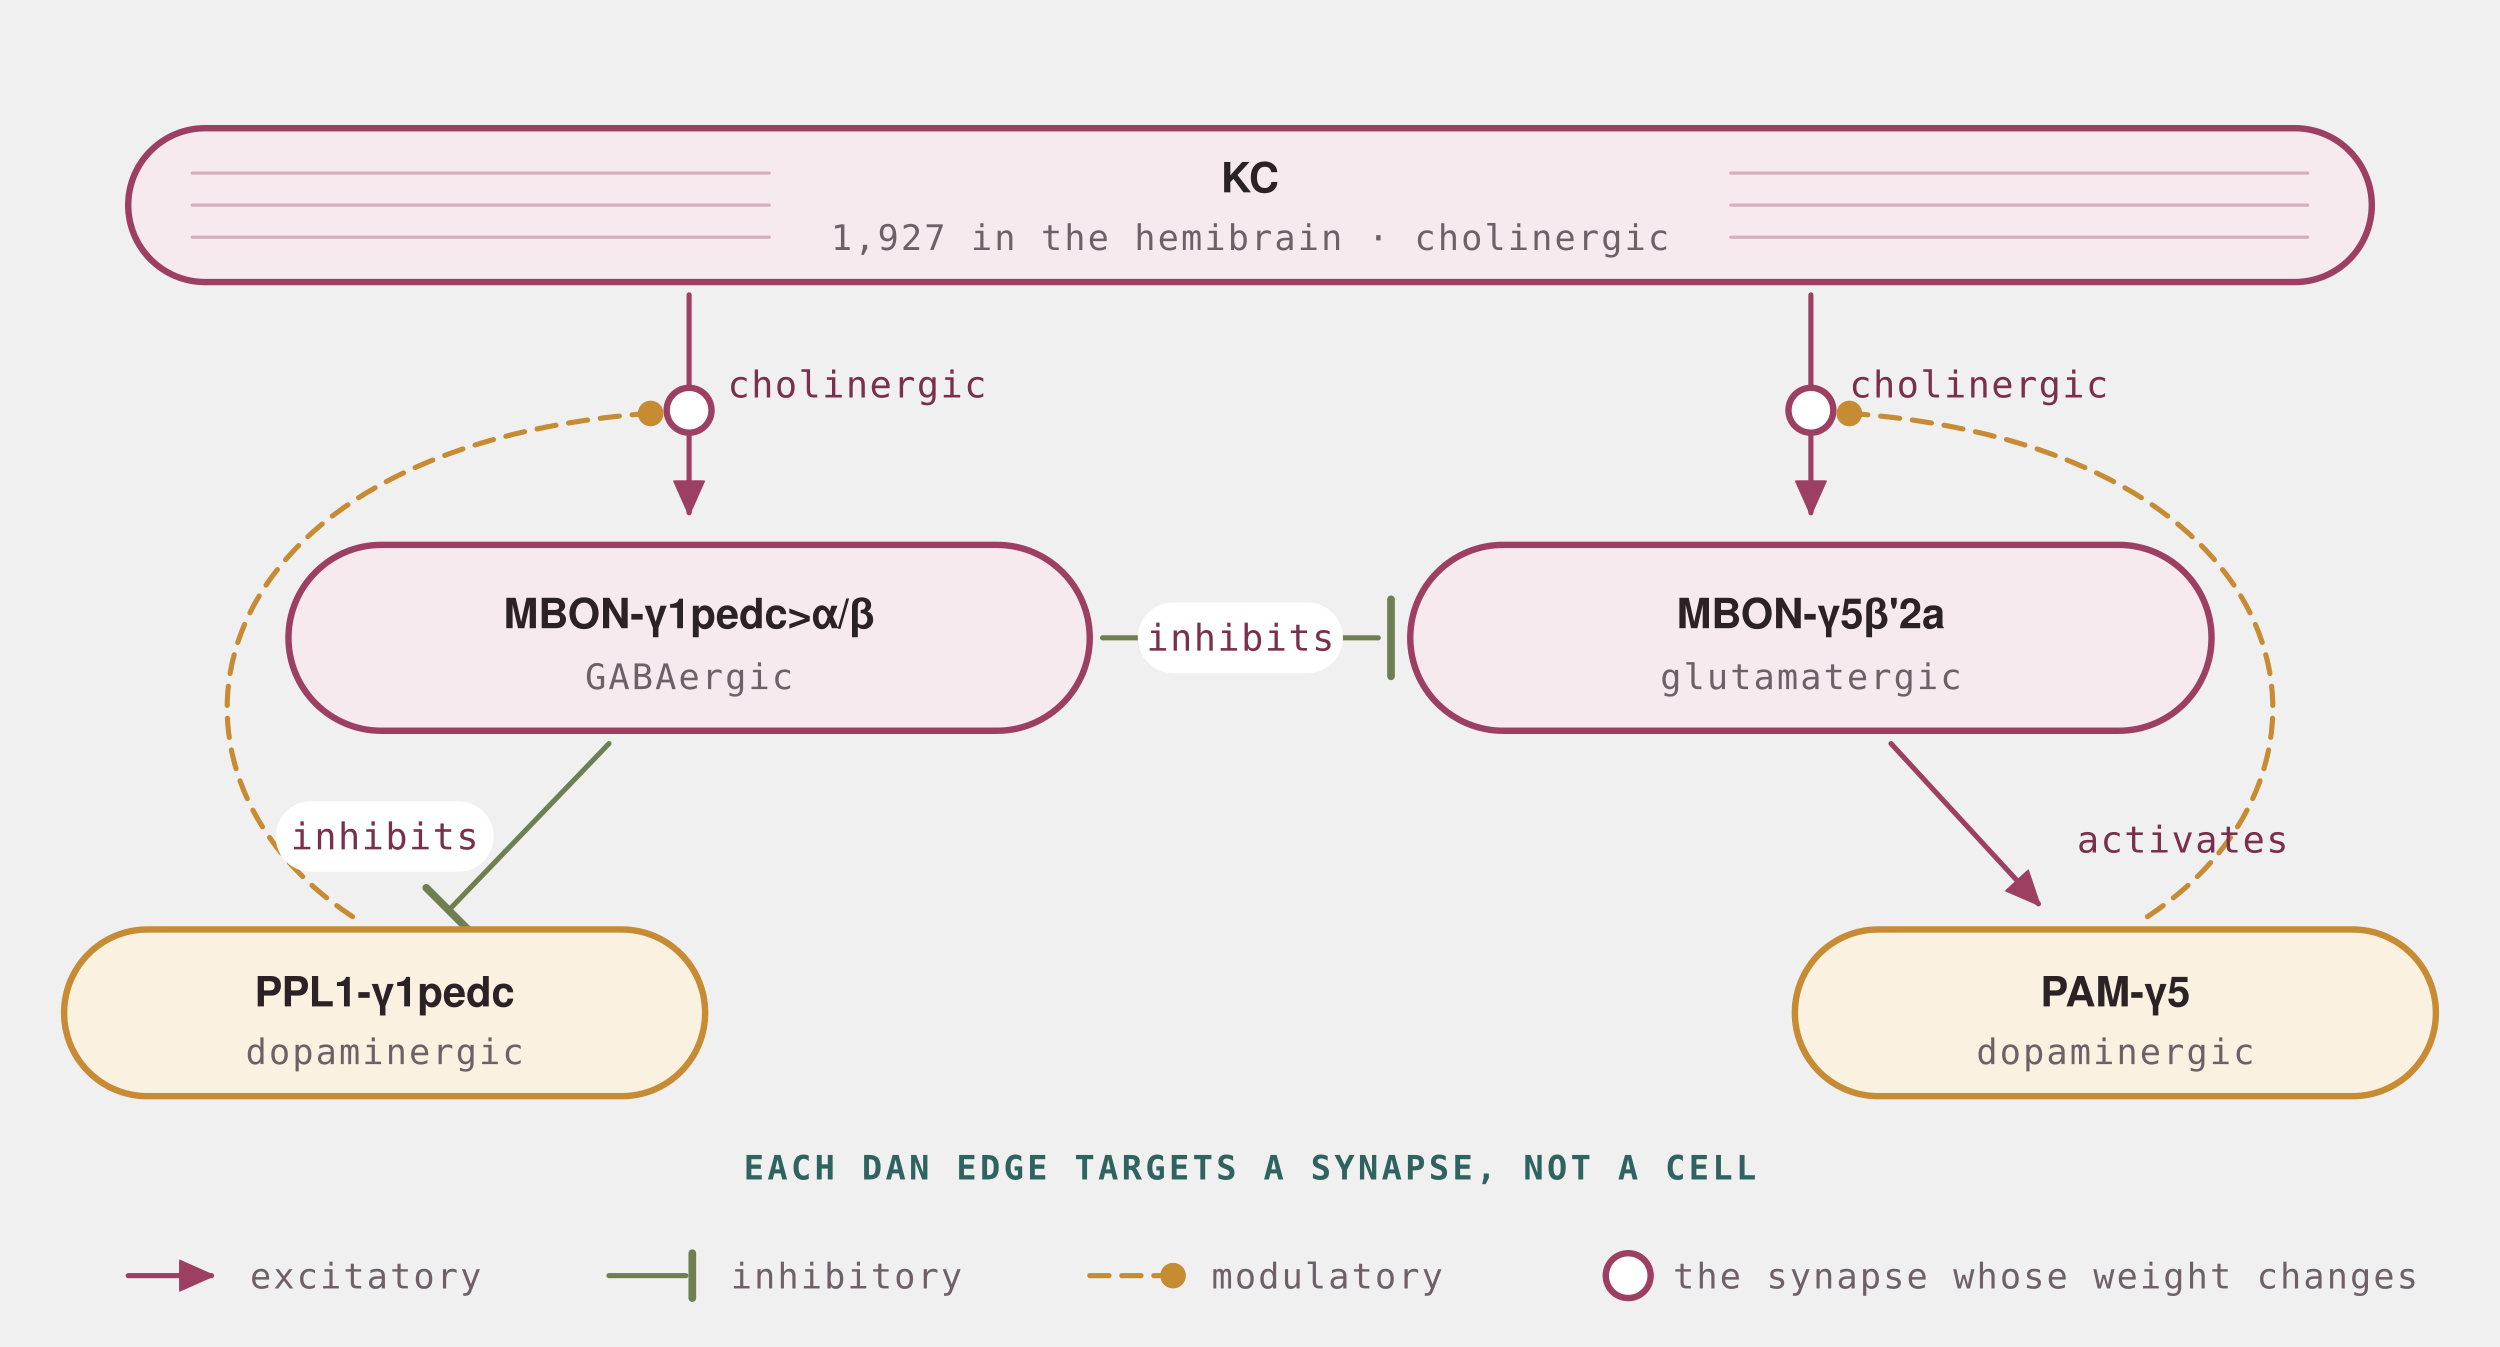
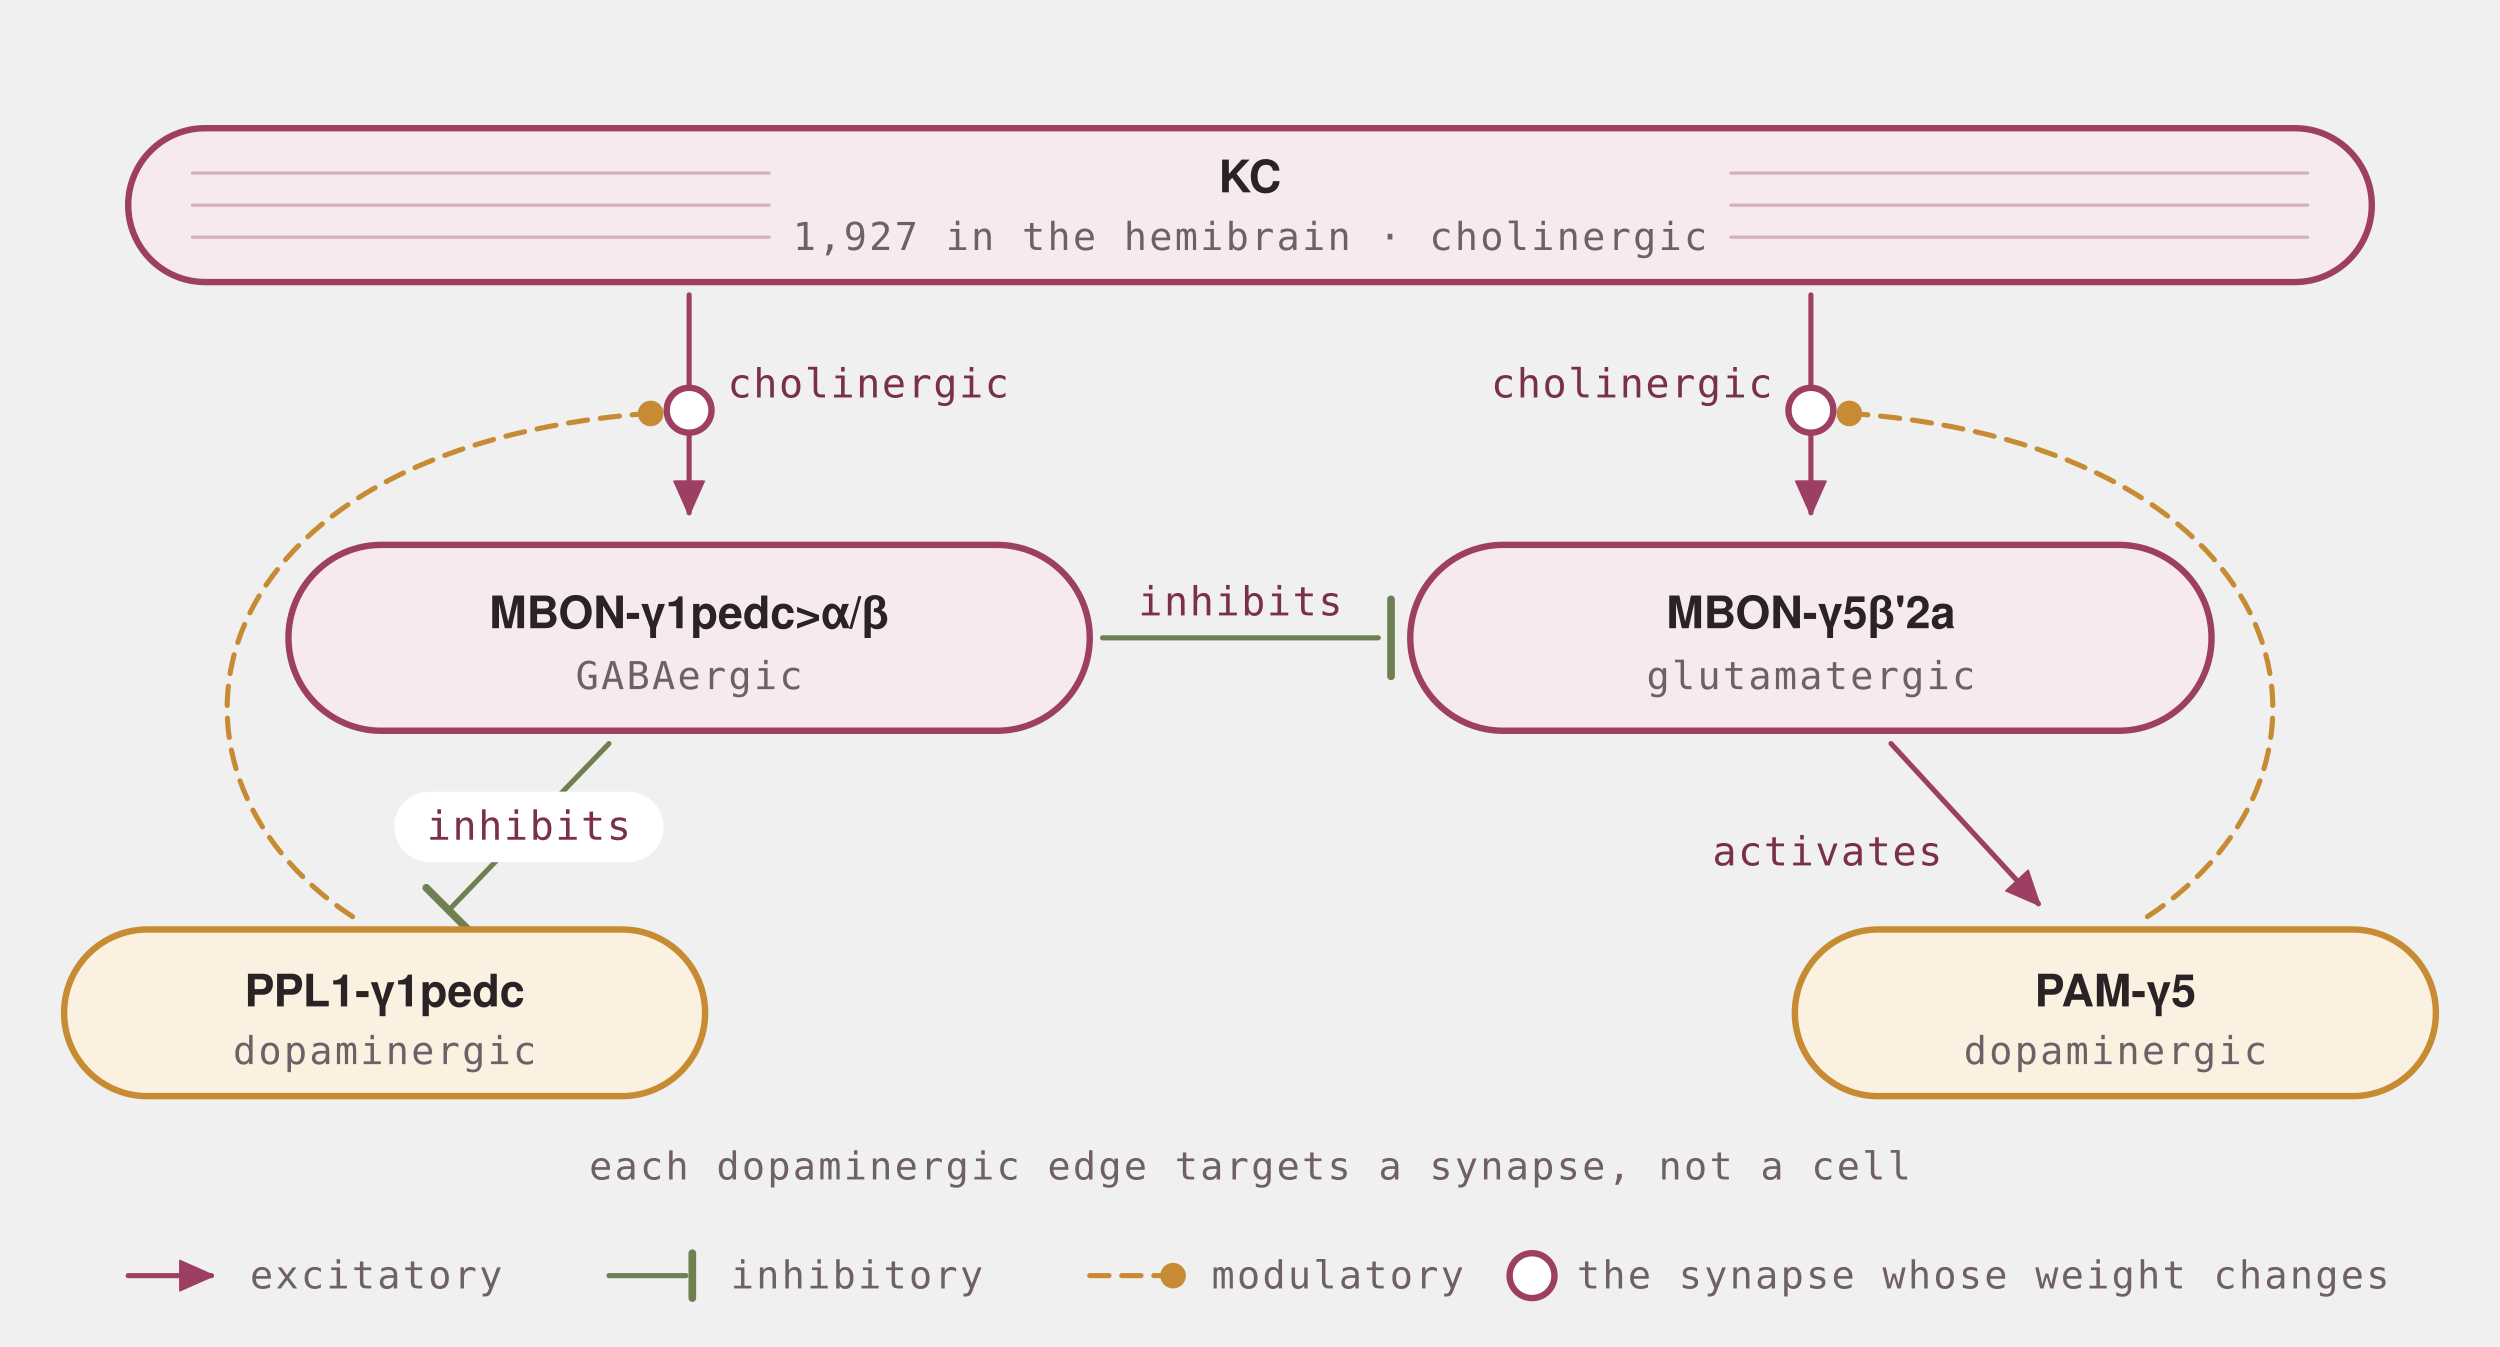
<svg xmlns="http://www.w3.org/2000/svg" viewBox="0 0 780 420" width="780" height="420" role="img" aria-label="A five node mushroom body circuit. Kenyon cell axons run through two compartments. In each, cholinergic Kenyon cell input drives an output neuron, and that synapse is modulated by the compartment's own dopaminergic neuron. MBON-gamma1pedc to alpha beta inhibits both MBON-gamma5beta prime 2a and its own compartment's dopaminergic neuron, while MBON-gamma5beta prime 2a activates the dopaminergic neuron of its compartment.">
  <style>
-     /* transparent background on purpose. Warm colours = neuroscience. Teal = AI vocabulary. */
-     .l  { font-family: system-ui, "Segoe UI", Helvetica, Arial, sans-serif; font-size: 13px; fill: #2B2226; font-weight: 600; }
-     .m  { font-family: Consolas, "IBM Plex Mono", ui-monospace, monospace; font-size: 11px; fill: #6F6068; letter-spacing: 0.06em; }
-     .e  { font-family: Consolas, "IBM Plex Mono", ui-monospace, monospace; font-size: 11.5px; fill: #7A2F4C; letter-spacing: 0.04em; }
-     .ai { font-family: Consolas, "IBM Plex Mono", ui-monospace, monospace; font-size: 10.5px; fill: #2F6360; letter-spacing: 0.1em; font-weight: 600; }
+     /* Transparent background on purpose. One size and one font per role:
+        node labels sans, everything else mono. Warm = neuroscience, teal = AI vocabulary. */
+     .l  { font-family: system-ui, "Segoe UI", Helvetica, Arial, sans-serif; font-size: 14px; fill: #2B2226; font-weight: 600; }
+     .m  { font-family: Consolas, "IBM Plex Mono", ui-monospace, monospace; font-size: 12px; fill: #6F6068; letter-spacing: 0.06em; }
+     .e  { font-family: Consolas, "IBM Plex Mono", ui-monospace, monospace; font-size: 12.5px; fill: #7A2F4C; letter-spacing: 0.04em; }
  </style>
  <defs>
    <marker id="exc" viewBox="0 0 10 10" refX="9" refY="5" markerWidth="7" markerHeight="7" orient="auto-start-reverse">
      <path d="M 0 1 L 9 5 L 0 9 z" fill="#9C3F63" stroke="#9C3F63" stroke-width="1" stroke-linejoin="round" />
    </marker>
  </defs>
  <path d="M 215 92 V 160" stroke="#9C3F63" stroke-width="1.6" fill="none" stroke-linecap="round" marker-end="url(#exc)" />
  <path d="M 565 92 V 160" stroke="#9C3F63" stroke-width="1.6" fill="none" stroke-linecap="round" marker-end="url(#exc)" />
  <path d="M 110 286 C 40 240 60 140 202 129" stroke="#C68B33" stroke-width="1.6" fill="none" stroke-linecap="round" stroke-dasharray="6 4" />
  <circle cx="203" cy="129" r="4" fill="#C68B33" />
  <path d="M 670 286 C 740 240 720 140 578 129" stroke="#C68B33" stroke-width="1.6" fill="none" stroke-linecap="round" stroke-dasharray="6 4" />
  <circle cx="577" cy="129" r="4" fill="#C68B33" />
  <circle cx="215" cy="128" r="7" fill="#FFFFFF" stroke="#9C3F63" stroke-width="2" />
  <circle cx="565" cy="128" r="7" fill="#FFFFFF" stroke="#9C3F63" stroke-width="2" />
  <path d="M 344 199 H 430" stroke="#6E7F52" stroke-width="1.6" fill="none" stroke-linecap="round" />
  <line x1="434" y1="187" x2="434" y2="211" stroke="#6E7F52" stroke-width="2.4" stroke-linecap="round" />
  <path d="M 190 232 L 140 284" stroke="#6E7F52" stroke-width="1.6" fill="none" stroke-linecap="round" />
  <line x1="133" y1="277" x2="147" y2="291" stroke="#6E7F52" stroke-width="2.4" stroke-linecap="round" />
  <path d="M 590 232 L 636 282" stroke="#9C3F63" stroke-width="1.6" fill="none" stroke-linecap="round" marker-end="url(#exc)" />
  <rect x="40" y="40" width="700" height="48" rx="24" fill="#F6EAEE" stroke="#9C3F63" stroke-width="2" />
  <path d="M 60 54 H 240 M 60 64 H 240 M 60 74 H 240 M 540 54 H 720 M 540 64 H 720 M 540 74 H 720" stroke="#9C3F63" stroke-width="1" opacity="0.35" stroke-linecap="round" />
  <text x="390" y="60" text-anchor="middle" class="l">KC</text>
  <text x="390" y="78" text-anchor="middle" class="m">1,927 in the hemibrain · cholinergic</text>
  <rect x="90" y="170" width="250" height="58" rx="29" fill="#F6EAEE" stroke="#9C3F63" stroke-width="2" />
  <text x="215" y="196" text-anchor="middle" class="l">MBON-γ1pedc&gt;α/β</text>
  <text x="215" y="215" text-anchor="middle" class="m">GABAergic</text>
  <rect x="440" y="170" width="250" height="58" rx="29" fill="#F6EAEE" stroke="#9C3F63" stroke-width="2" />
  <text x="565" y="196" text-anchor="middle" class="l">MBON-γ5β'2a</text>
  <text x="565" y="215" text-anchor="middle" class="m">glutamatergic</text>
  <rect x="20" y="290" width="200" height="52" rx="26" fill="#FAF1E1" stroke="#C68B33" stroke-width="2" />
  <text x="120" y="314" text-anchor="middle" class="l">PPL1-γ1pedc</text>
  <text x="120" y="332" text-anchor="middle" class="m">dopaminergic</text>
  <rect x="560" y="290" width="200" height="52" rx="26" fill="#FAF1E1" stroke="#C68B33" stroke-width="2" />
  <text x="660" y="314" text-anchor="middle" class="l">PAM-γ5</text>
  <text x="660" y="332" text-anchor="middle" class="m">dopaminergic</text>
  <text x="227" y="124" class="e">cholinergic</text>
-   <text x="577" y="124" class="e">cholinergic</text>
-   <rect x="355" y="188" width="64" height="22" rx="11" fill="#FFFFFF" />
-   <text x="387" y="203" text-anchor="middle" class="e">inhibits</text>
-   <rect x="86" y="250" width="68" height="22" rx="11" fill="#FFFFFF" />
-   <text x="120" y="265" text-anchor="middle" class="e">inhibits</text>
-   <text x="648" y="266" class="e">activates</text>
-   <text x="390" y="368" text-anchor="middle" class="ai">EACH DAN EDGE TARGETS A SYNAPSE, NOT A CELL</text>
+   <text x="553" y="124" text-anchor="end" class="e">cholinergic</text>
+   <text x="387" y="192" text-anchor="middle" class="e">inhibits</text>
+   <rect x="123" y="247" width="84" height="22" rx="11" fill="#FFFFFF" />
+   <text x="165" y="262" text-anchor="middle" class="e">inhibits</text>
+   <text x="606" y="270" text-anchor="end" class="e">activates</text>
+   <text x="390" y="368" text-anchor="middle" class="m">each dopaminergic edge targets a synapse, not a cell</text>
  <path d="M 40 398 H 66" stroke="#9C3F63" stroke-width="1.6" fill="none" stroke-linecap="round" marker-end="url(#exc)" />
  <text x="78" y="402" class="m">excitatory</text>
  <path d="M 190 398 H 214" stroke="#6E7F52" stroke-width="1.6" fill="none" stroke-linecap="round" />
  <line x1="216" y1="391" x2="216" y2="405" stroke="#6E7F52" stroke-width="2.4" stroke-linecap="round" />
  <text x="228" y="402" class="m">inhibitory</text>
  <path d="M 340 398 H 362" stroke="#C68B33" stroke-width="1.6" fill="none" stroke-linecap="round" stroke-dasharray="6 4" />
  <circle cx="366" cy="398" r="4" fill="#C68B33" />
  <text x="378" y="402" class="m">modulatory</text>
-   <circle cx="508" cy="398" r="7" fill="#FFFFFF" stroke="#9C3F63" stroke-width="2" />
-   <text x="522" y="402" class="m">the synapse whose weight changes</text>
+   <circle cx="478" cy="398" r="7" fill="#FFFFFF" stroke="#9C3F63" stroke-width="2" />
+   <text x="492" y="402" class="m">the synapse whose weight changes</text>
</svg>
